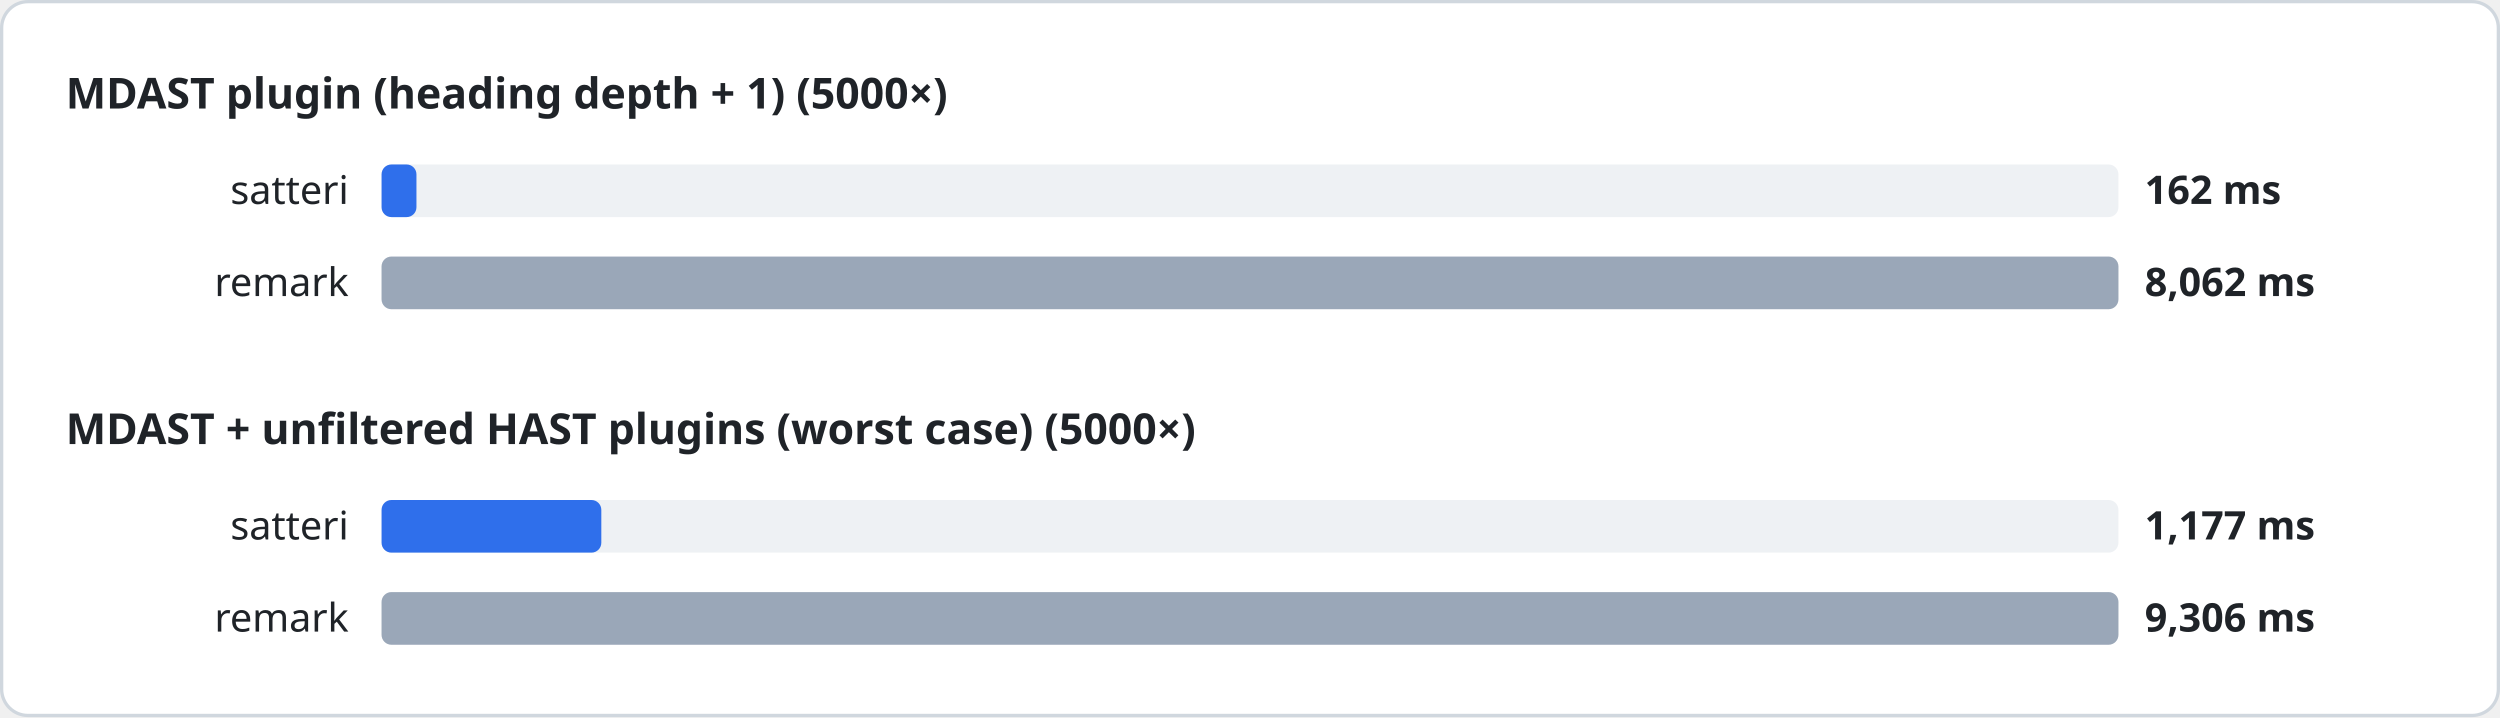
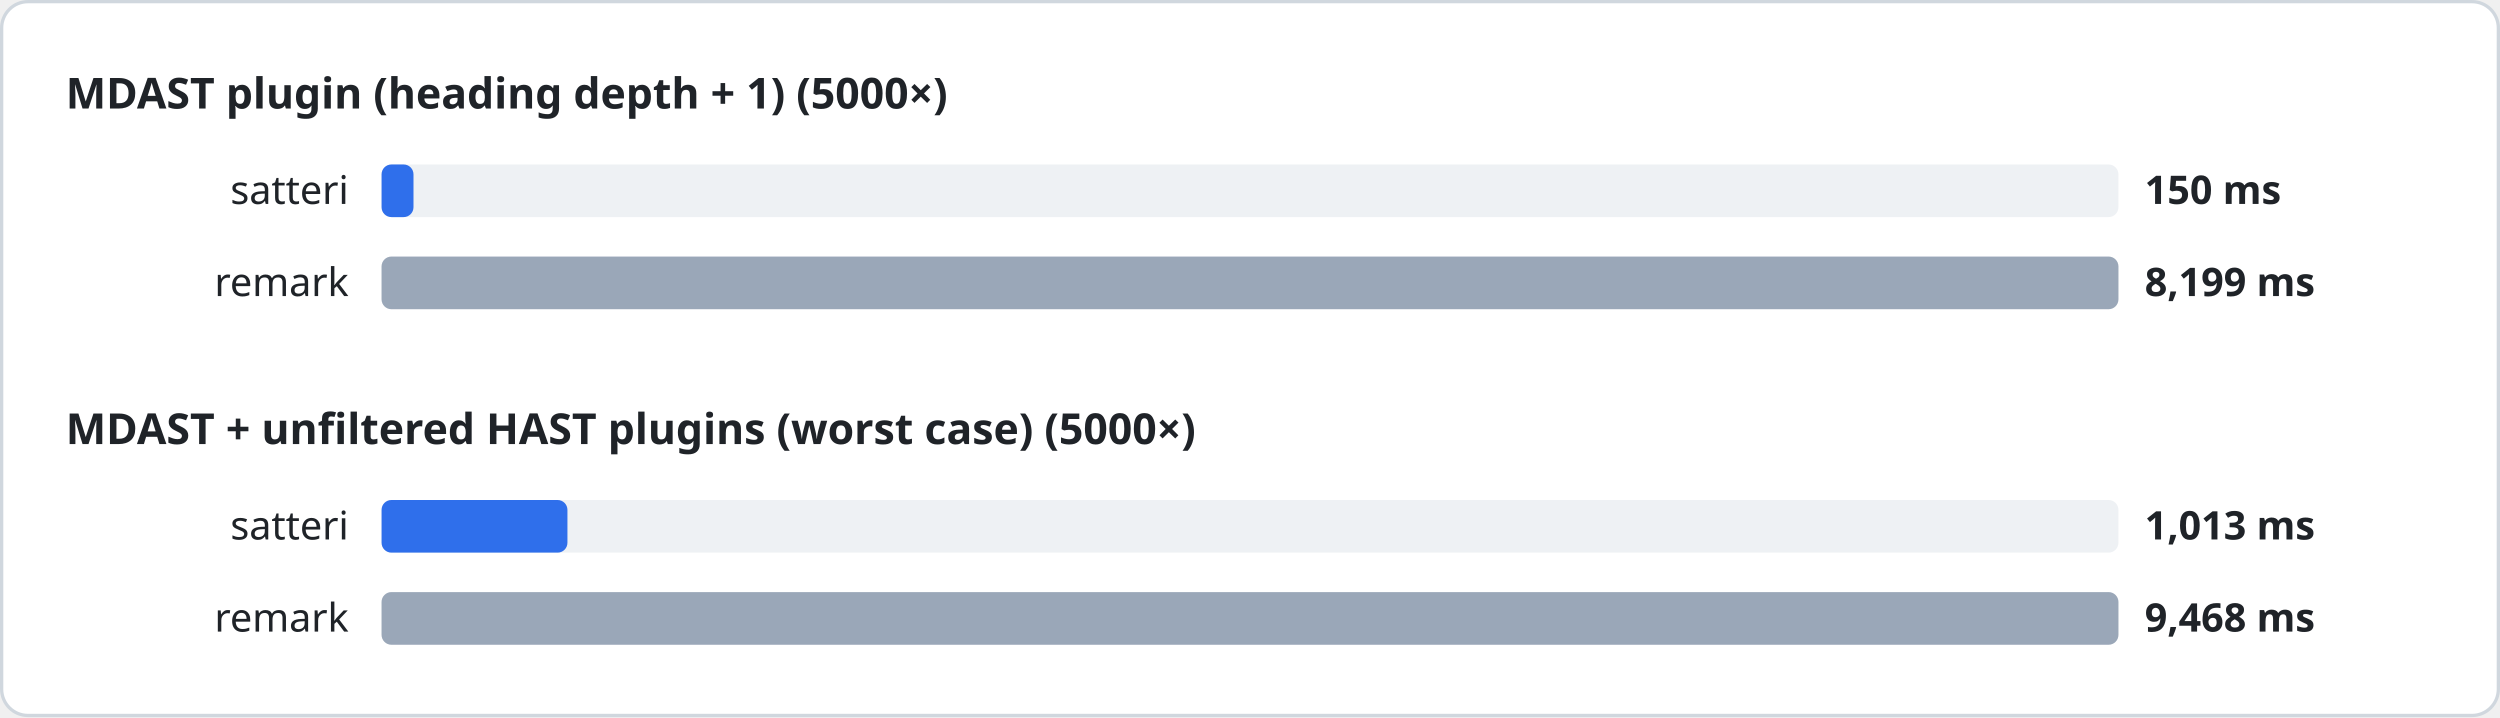
<svg xmlns="http://www.w3.org/2000/svg" width="760" height="218" viewBox="0 0 760 218" font-family="system-ui, sans-serif">
  <style>
.heading{font-size:13px;font-weight:600;fill:#1f2328}
.label{font-size:12px;fill:#1f2328}
.value{font-size:12px;font-weight:600;fill:#1f2328}
.track{fill:#eef1f4}
</style>
  <rect x="0.5" y="0.5" width="759" height="217" rx="8" fill="#ffffff" stroke="#d0d7de" />
  <text x="20" y="33" class="heading">MDAST plugin (heading depth + 1) (5000×)</text>
  <text x="106" y="62" class="label" text-anchor="end">satteri</text>
  <rect x="116" y="50" width="528" height="16" rx="3" class="track" />
-   <rect x="116" y="50" width="10.6" height="16" rx="3" fill="#2f6feb" />
-   <text x="652" y="62" class="value">162 ms</text>
+   <rect x="116" y="50" width="9.7" height="16" rx="3" fill="#2f6feb" />
+   <text x="652" y="62" class="value">150 ms</text>
  <text x="106" y="90" class="label" text-anchor="end">remark</text>
  <rect x="116" y="78" width="528" height="16" rx="3" class="track" />
  <rect x="116" y="78" width="528.0" height="16" rx="3" fill="#9aa7b8" />
-   <text x="652" y="90" class="value">8,062 ms</text>
+   <text x="652" y="90" class="value">8,199 ms</text>
  <text x="20" y="135" class="heading">MDAST + unfiltered HAST plugins (worst case) (5000×)</text>
  <text x="106" y="164" class="label" text-anchor="end">satteri</text>
  <rect x="116" y="152" width="528" height="16" rx="3" class="track" />
-   <rect x="116" y="152" width="66.8" height="16" rx="3" fill="#2f6feb" />
-   <text x="652" y="164" class="value">1,177 ms</text>
+   <rect x="116" y="152" width="56.5" height="16" rx="3" fill="#2f6feb" />
+   <text x="652" y="164" class="value">1,013 ms</text>
  <text x="106" y="192" class="label" text-anchor="end">remark</text>
  <rect x="116" y="180" width="528" height="16" rx="3" class="track" />
  <rect x="116" y="180" width="528.0" height="16" rx="3" fill="#9aa7b8" />
-   <text x="652" y="192" class="value">9,306 ms</text>
+   <text x="652" y="192" class="value">9,468 ms</text>
</svg>
